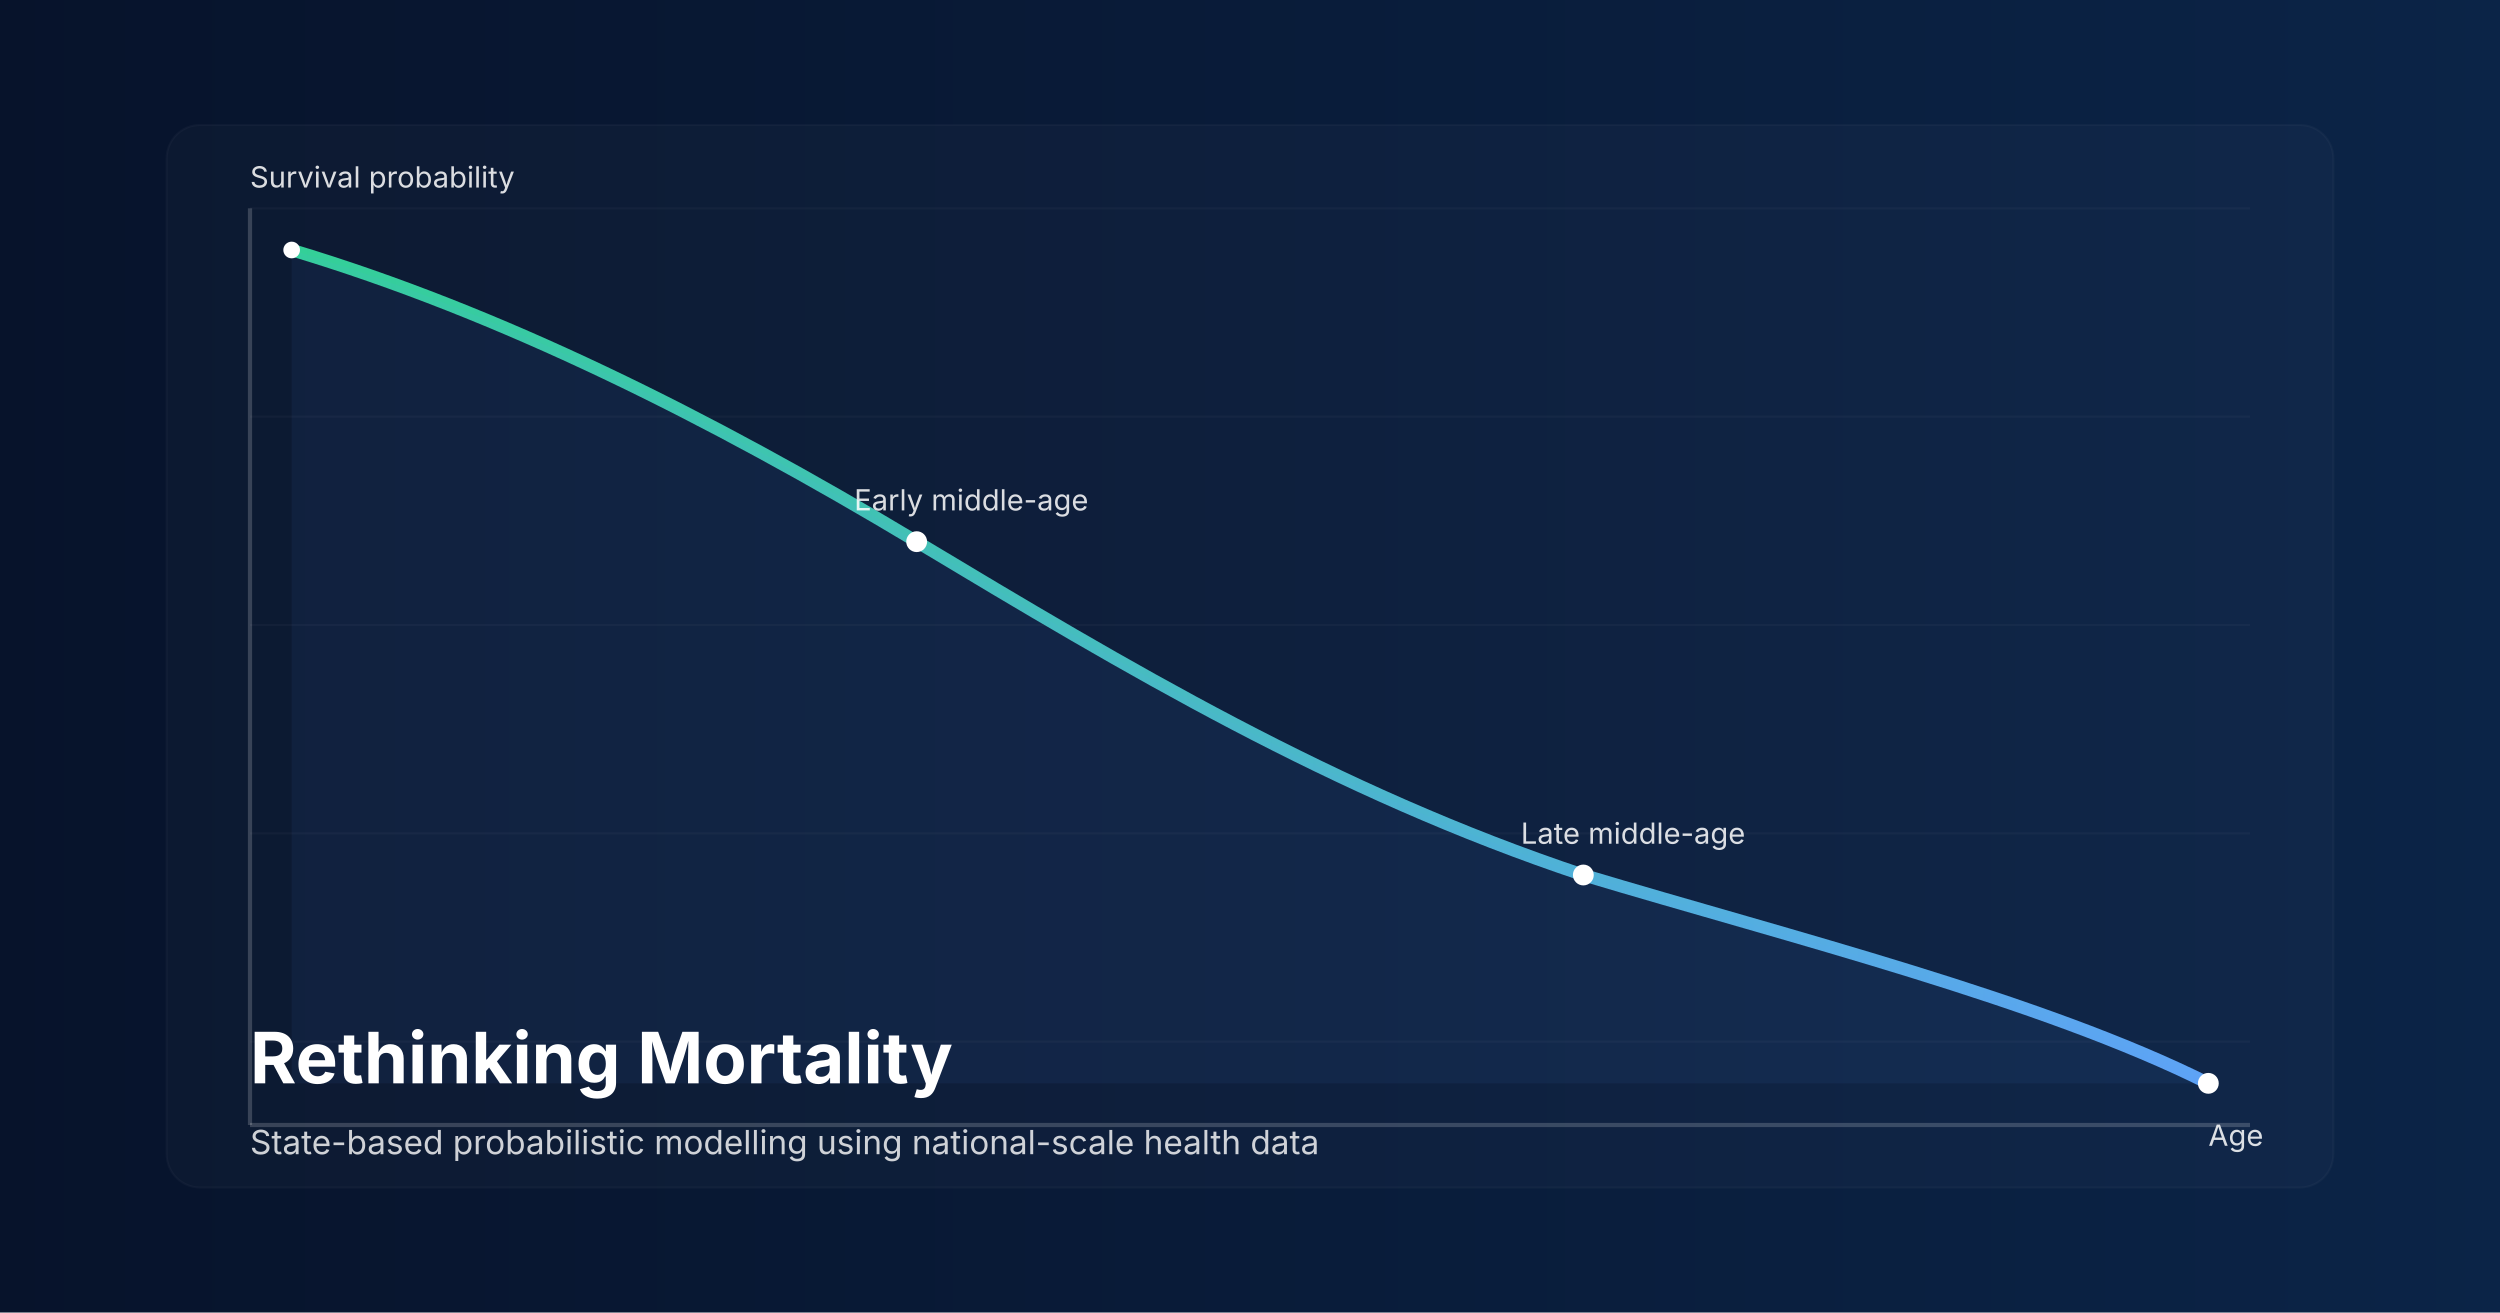
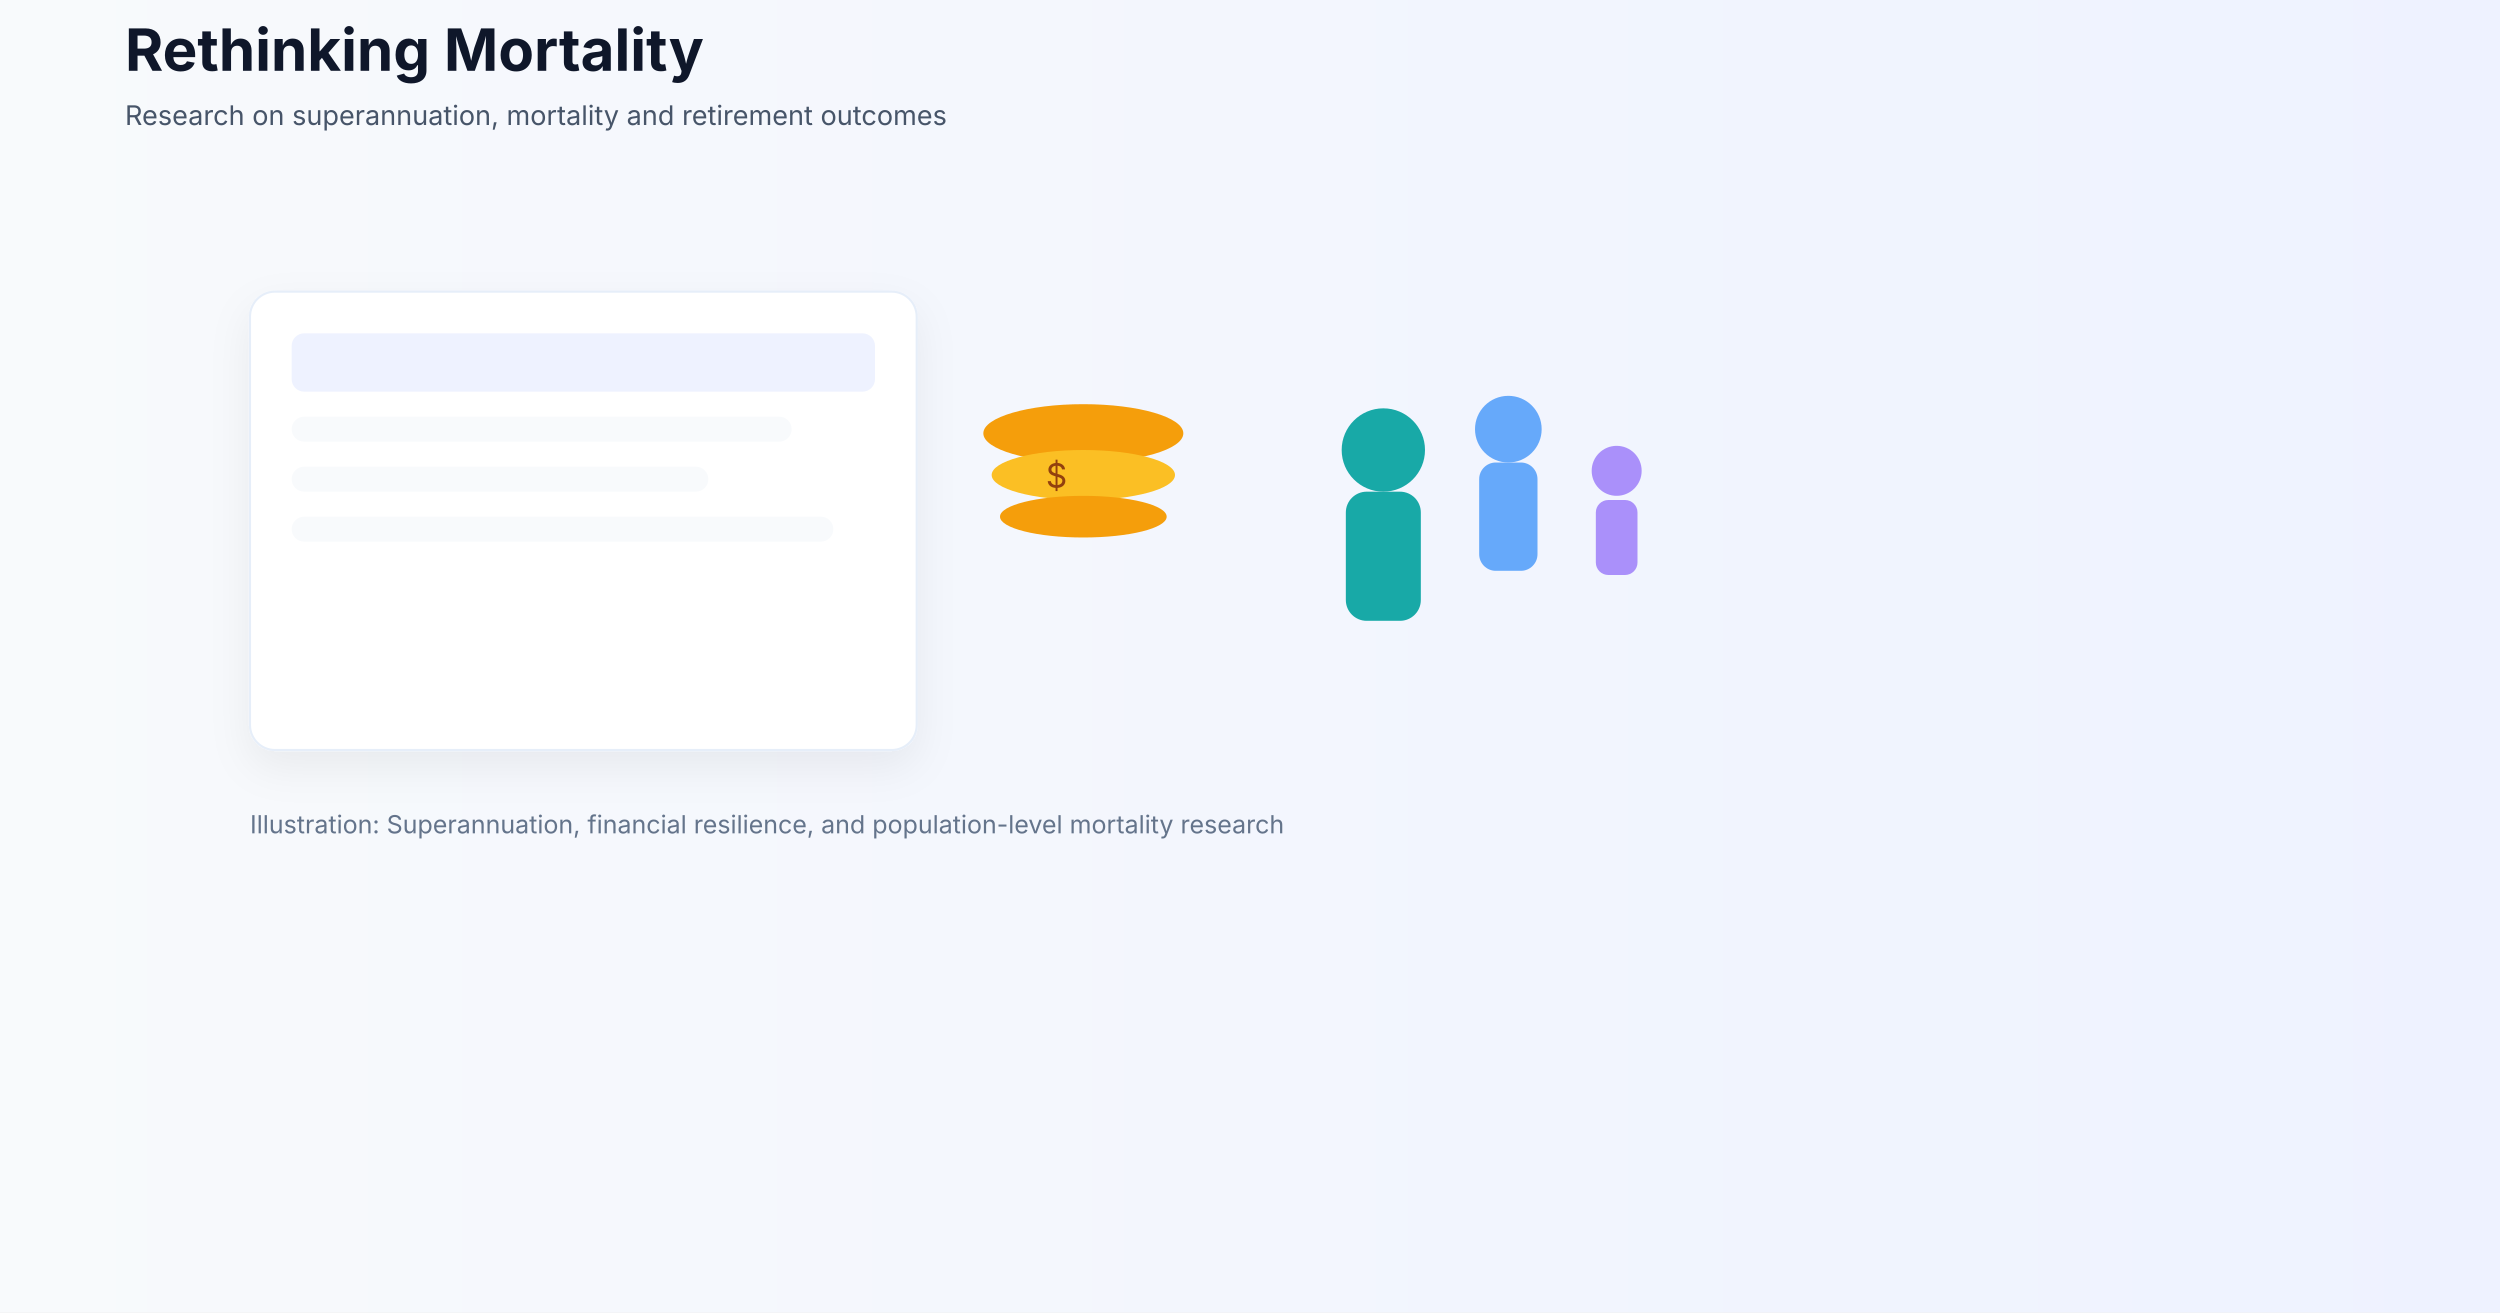
<svg xmlns="http://www.w3.org/2000/svg" viewBox="0 0 1200 630" width="1200" height="630">
  <defs>
    <linearGradient id="bg" x1="0" x2="1">
-       <stop offset="0" stop-color="#07132b" />
-       <stop offset="1" stop-color="#0b2447" />
+       <stop offset="0" stop-color="#f8fafc" />
+       <stop offset="1" stop-color="#eef2ff" />
    </linearGradient>
-     <linearGradient id="curve" x1="0" x2="1">
-       <stop offset="0" stop-color="#34d399" />
-       <stop offset="1" stop-color="#60a5fa" />
+     <linearGradient id="accent1" x1="0" x2="1">
+       <stop offset="0" stop-color="#60a5fa" />
+       <stop offset="1" stop-color="#06b6d4" />
    </linearGradient>
+     <filter id="shadow" x="-20%" y="-20%" width="140%" height="140%">
+       <feDropShadow dx="0" dy="8" stdDeviation="10" flood-color="#000" flood-opacity="0.06" />
+     </filter>
  </defs>
  <rect width="100%" height="100%" fill="url(#bg)" />
-   <g transform="translate(80,60)">
-     <rect width="1040" height="510" rx="16" fill="rgba(255,255,255,0.02)" stroke="rgba(255,255,255,0.03)" />
-     <g stroke="rgba(255,255,255,0.03)" stroke-width="1">
-       <path d="M40 40 H1000" />
-       <path d="M40 140 H1000" />
-       <path d="M40 240 H1000" />
-       <path d="M40 340 H1000" />
-       <path d="M40 440 H1000" />
+   <g transform="translate(60,34)">
+     <text x="0" y="0" font-family="Inter, Arial, sans-serif" font-size="28" font-weight="700" fill="#0f172a">Rethinking Mortality</text>
+     <text x="0" y="26" font-family="Inter, Arial, sans-serif" font-size="13" fill="#475569">Research on superannuation, mortality and retirement outcomes</text>
+   </g>
+   <g transform="translate(120,140)">
+     <rect x="0" y="0" width="320" height="220" rx="12" fill="#ffffff" stroke="#e6eef9" filter="url(#shadow)" />
+     <rect x="20" y="20" width="280" height="28" rx="6" fill="#eef2ff" />
+     <rect x="20" y="60" width="240" height="12" rx="6" fill="#f8fafc" />
+     <rect x="20" y="84" width="200" height="12" rx="6" fill="#f8fafc" />
+     <rect x="20" y="108" width="260" height="12" rx="6" fill="#f8fafc" />
+     <g transform="translate(360,40)">
+       <ellipse cx="40" cy="28" rx="48" ry="14" fill="#f59e0b" />
+       <ellipse cx="40" cy="48" rx="44" ry="12" fill="#fbbf24" />
+       <ellipse cx="40" cy="68" rx="40" ry="10" fill="#f59e0b" />
+       <text x="22" y="54" font-family="Inter, Arial, sans-serif" font-size="16" fill="#92400e">$</text>
    </g>
-     <g stroke="rgba(255,255,255,0.18)" stroke-width="2">
-       <path d="M40 40 V480" />
-       <path d="M40 480 H1000" />
+     <g transform="translate(520,40)">
+       <circle cx="24" cy="36" r="20" fill="#0ea5a3" opacity="0.95" />
+       <rect x="6" y="56" width="36" height="62" rx="10" fill="#0ea5a3" opacity="0.95" />
+       <circle cx="84" cy="26" r="16" fill="#60a5fa" opacity="0.95" />
+       <rect x="70" y="42" width="28" height="52" rx="8" fill="#60a5fa" opacity="0.95" />
+       <circle cx="136" cy="46" r="12" fill="#a78bfa" opacity="0.95" />
+       <rect x="126" y="60" width="20" height="36" rx="6" fill="#a78bfa" opacity="0.95" />
    </g>
-     <path d="M60 60 C160 90, 260 140, 360 200 C460 260, 560 320, 680 360 C780 390, 900 420, 980 460" fill="none" stroke="url(#curve)" stroke-width="6" stroke-linecap="round" stroke-linejoin="round" opacity="0.98" />
-     <path d="M60 460 L60 60 C160 90, 260 140, 360 200 C460 260, 560 320, 680 360 C780 390, 900 420, 980 460 Z" fill="rgba(96,165,250,0.06)" />
-     <g fill="#fff">
-       <circle cx="60" cy="60" r="4" />
-       <circle cx="360" cy="200" r="5" />
-       <circle cx="680" cy="360" r="5" />
-       <circle cx="980" cy="460" r="5" />
-     </g>
-     <g fill="rgba(255,255,255,0.85)" font-family="Inter, Arial, sans-serif" font-size="14">
-       <text x="40" y="30">Survival probability</text>
-       <text x="980" y="490">Age</text>
-       <text x="330" y="185">Early middle-age</text>
-       <text x="650" y="345">Late middle-age</text>
-     </g>
-   </g>
-   <g transform="translate(120,520)">
-     <text x="0" y="0" font-family="Inter, Arial, sans-serif" font-size="34" fill="#fff" font-weight="700">Rethinking Mortality</text>
-     <text x="0" y="34" font-family="Inter, Arial, sans-serif" font-size="16" fill="rgba(255,255,255,0.8)">State-based probabilistic modelling using national-scale health data</text>
+     <text x="0" y="260" font-family="Inter, Arial, sans-serif" font-size="12" fill="#64748b">Illustration: Superannuation, financial resilience, and population-level mortality research</text>
  </g>
</svg>
